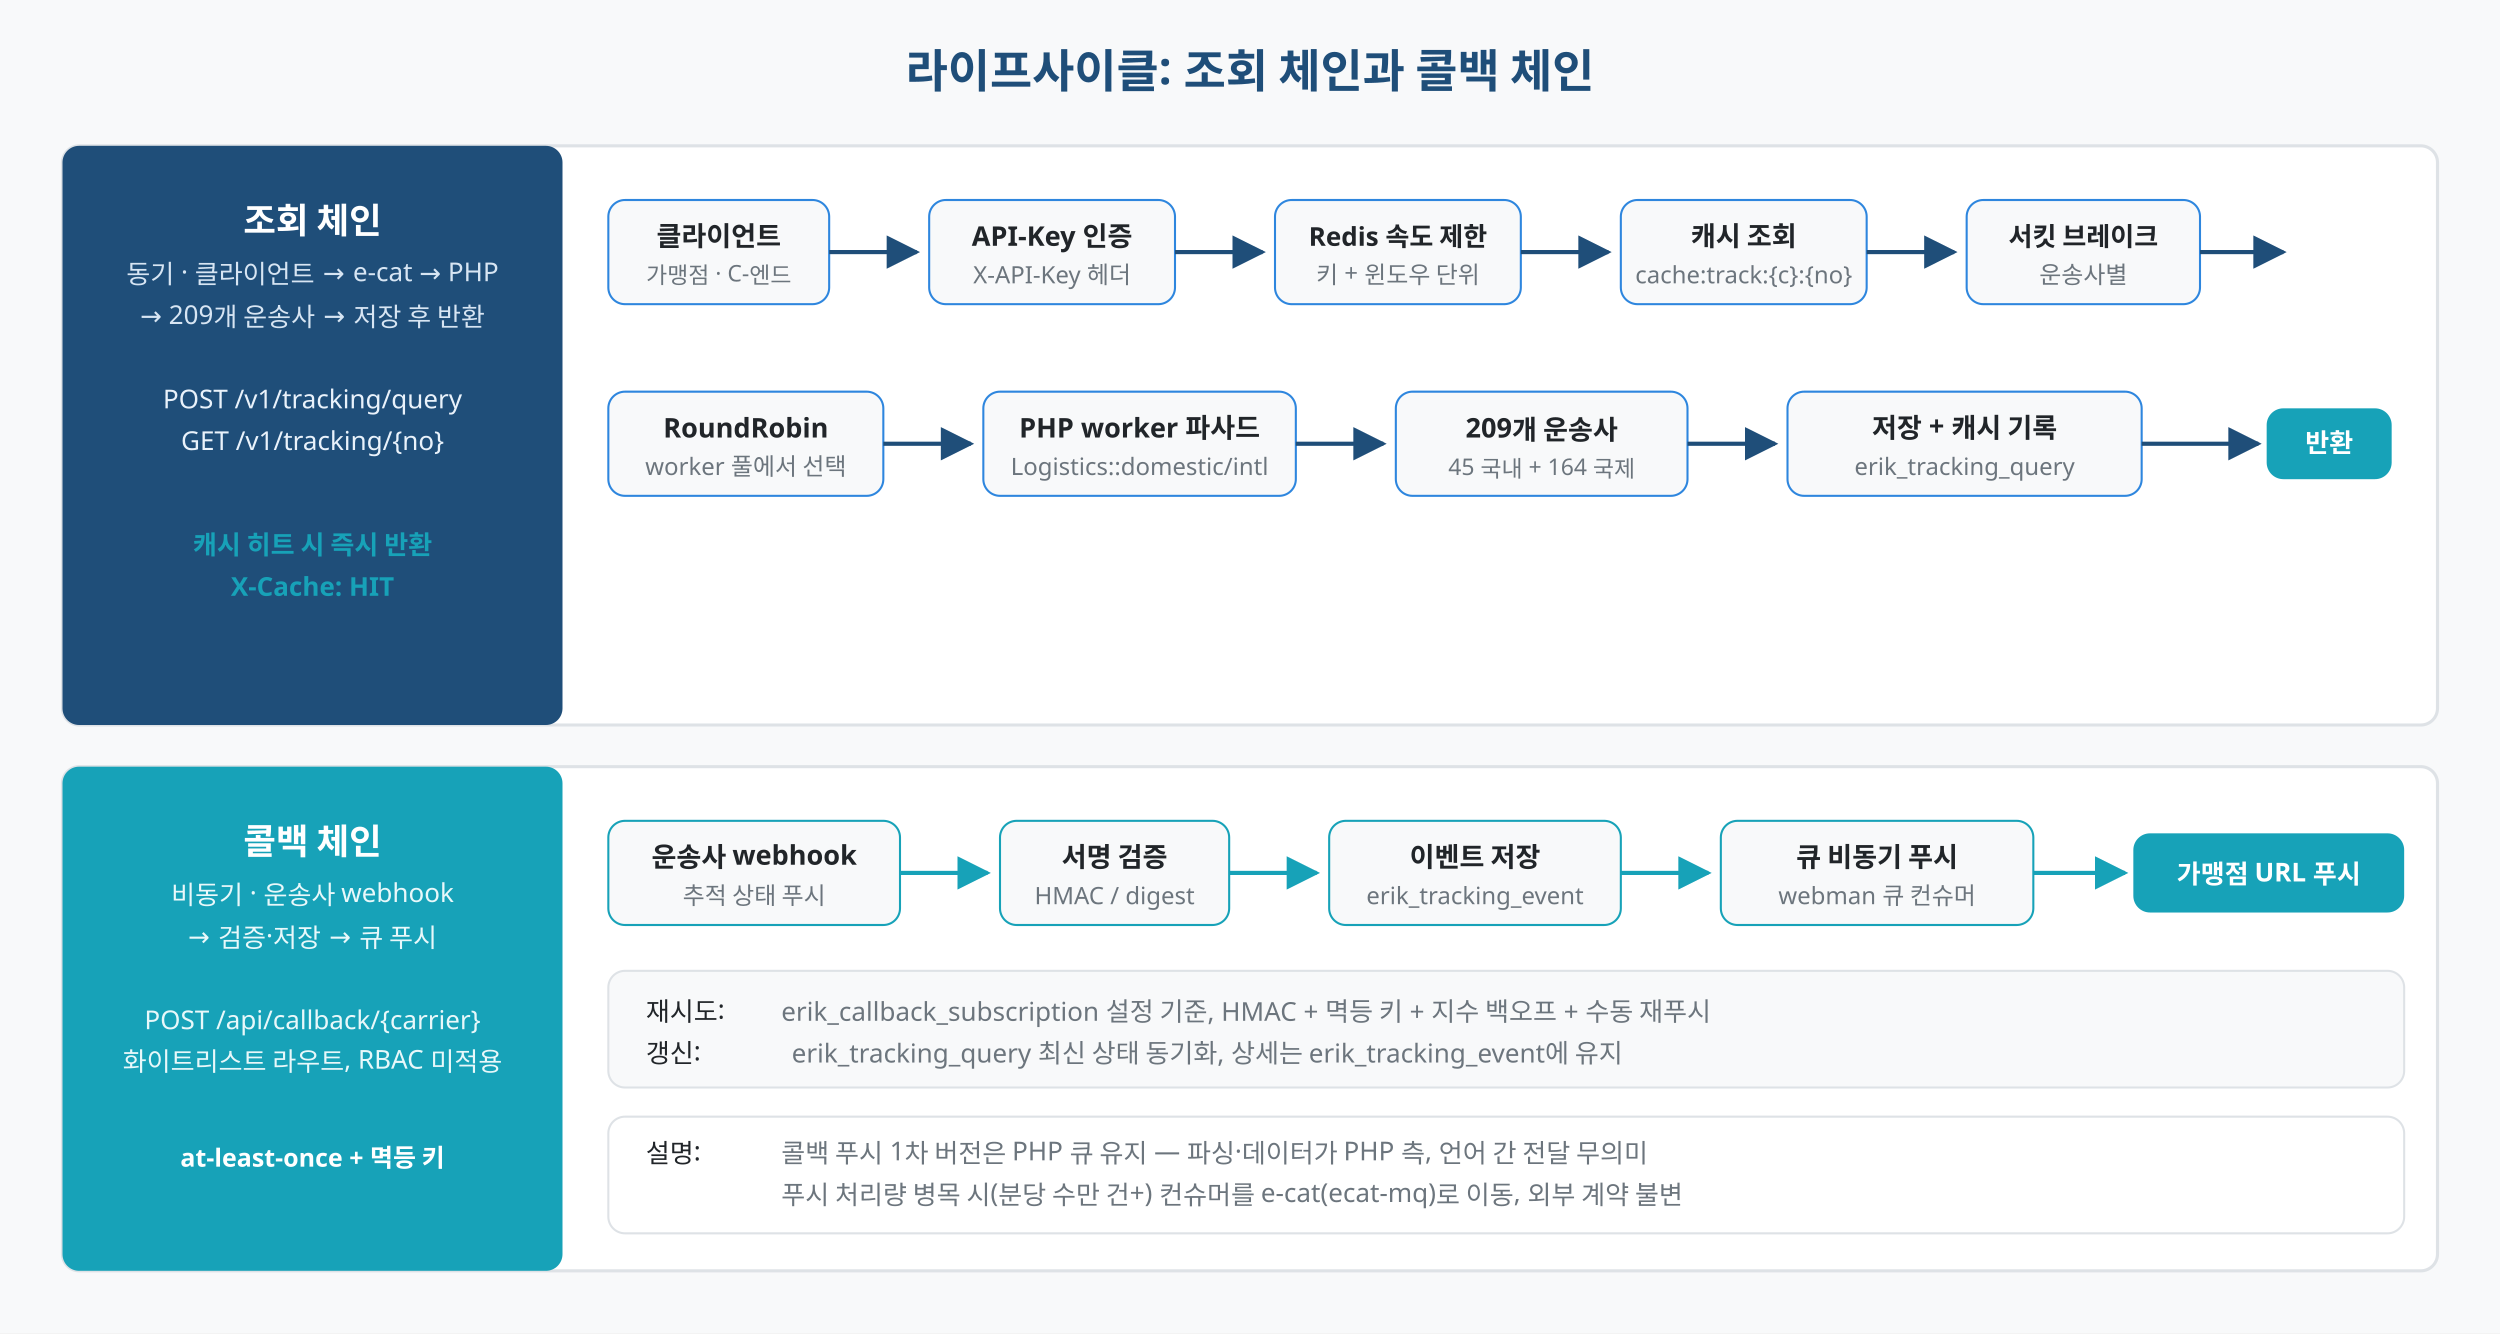
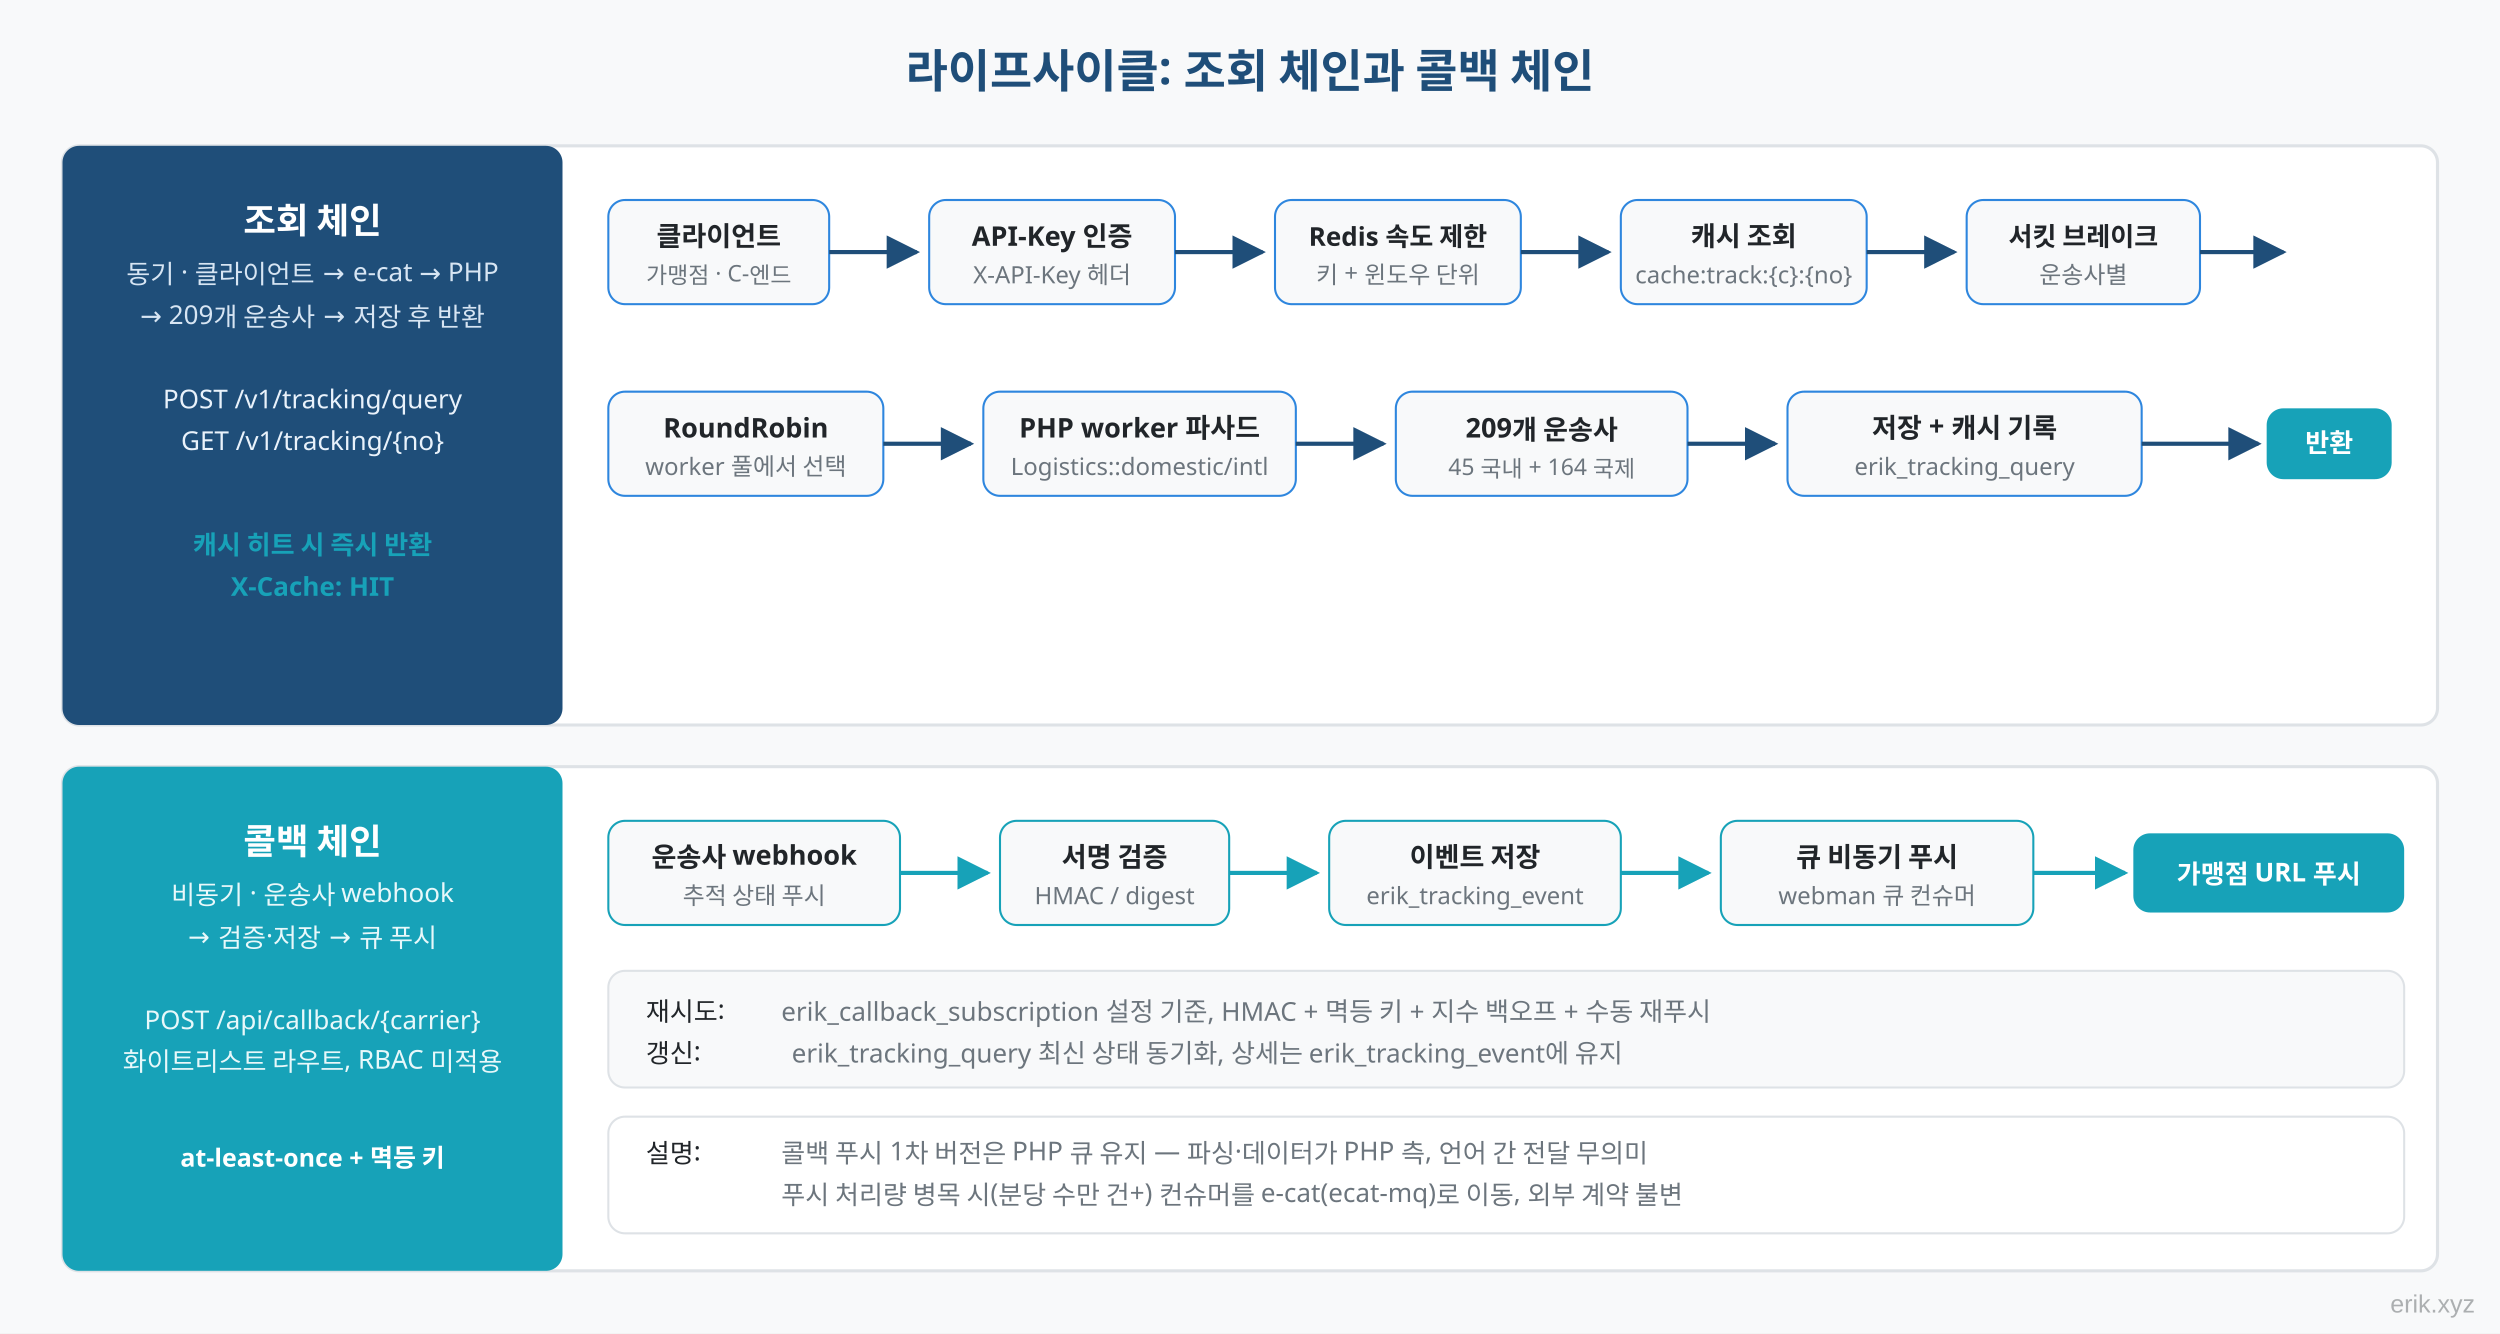
<svg xmlns="http://www.w3.org/2000/svg" viewBox="0 0 1200 640" font-family="'PingFang SC','Noto Sans SC','Microsoft YaHei',sans-serif">
  <defs>
    <marker id="arrow" viewBox="0 0 10 10" refX="9" refY="5" markerWidth="8" markerHeight="8" orient="auto-start-reverse">
      <path d="M0,0 L10,5 L0,10 z" fill="#1F4E79" />
    </marker>
    <marker id="arrow2" viewBox="0 0 10 10" refX="9" refY="5" markerWidth="8" markerHeight="8" orient="auto-start-reverse">
      <path d="M0,0 L10,5 L0,10 z" fill="#17A2B8" />
    </marker>
  </defs>
  <rect x="0" y="0" width="1200" height="640" fill="#F8F9FA" />
  <text x="600" y="42" text-anchor="middle" font-size="22" font-weight="bold" fill="#1F4E79">라이프사이클: 조회 체인과 콜백 체인</text>
  <rect x="30" y="70" width="1140" height="278" rx="8" fill="#FFFFFF" stroke="#DEE2E6" stroke-width="1.5" />
  <rect x="30" y="70" width="240" height="278" rx="8" fill="#1F4E79" />
  <text x="150" y="112" text-anchor="middle" font-size="17" font-weight="bold" fill="#FFFFFF">조회 체인</text>
  <text x="150" y="136" text-anchor="middle" font-size="12.5" fill="#D7E5F3">동기 · 클라이언트 → e-cat → PHP</text>
  <text x="150" y="156" text-anchor="middle" font-size="12.5" fill="#D7E5F3">→ 209개 운송사 → 저장 후 반환</text>
  <text x="150" y="196" text-anchor="middle" font-size="12.5" fill="#E9F2FB">POST /v1/tracking/query</text>
  <text x="150" y="216" text-anchor="middle" font-size="12.5" fill="#E9F2FB">GET /v1/tracking/{no}</text>
  <text x="150" y="266" text-anchor="middle" font-size="12.5" fill="#17A2B8" font-weight="bold">캐시 히트 시 즉시 반환</text>
  <text x="150" y="286" text-anchor="middle" font-size="12.5" fill="#17A2B8" font-weight="bold">X-Cache: HIT</text>
  <g font-size="13" fill="#212529">
    <rect x="292" y="96" width="106" height="50" rx="8" fill="#F8F9FA" stroke="#2E86DE" />
    <text x="345" y="118" text-anchor="middle" font-weight="bold">클라이언트</text>
    <text x="345" y="136" text-anchor="middle" font-size="11" fill="#6C757D">가맹점 · C-엔드</text>
    <line x1="398" y1="121" x2="440" y2="121" stroke="#1F4E79" stroke-width="2" marker-end="url(#arrow)" />
    <rect x="446" y="96" width="118" height="50" rx="8" fill="#F8F9FA" stroke="#2E86DE" />
    <text x="505" y="118" text-anchor="middle" font-weight="bold">API-Key 인증</text>
    <text x="505" y="136" text-anchor="middle" font-size="11.5" fill="#6C757D">X-API-Key 헤더</text>
    <line x1="564" y1="121" x2="606" y2="121" stroke="#1F4E79" stroke-width="2" marker-end="url(#arrow)" />
    <rect x="612" y="96" width="118" height="50" rx="8" fill="#F8F9FA" stroke="#2E86DE" />
    <text x="671" y="118" text-anchor="middle" font-size="12.5" font-weight="bold">Redis 속도 제한</text>
    <text x="671" y="136" text-anchor="middle" font-size="11.5" fill="#6C757D">키 + 윈도우 단위</text>
    <line x1="730" y1="121" x2="772" y2="121" stroke="#1F4E79" stroke-width="2" marker-end="url(#arrow)" />
    <rect x="778" y="96" width="118" height="50" rx="8" fill="#F8F9FA" stroke="#2E86DE" />
    <text x="837" y="118" text-anchor="middle" font-weight="bold">캐시 조회</text>
    <text x="837" y="136" text-anchor="middle" font-size="11.5" fill="#6C757D">cache:track:{c}:{no}</text>
    <line x1="896" y1="121" x2="938" y2="121" stroke="#1F4E79" stroke-width="2" marker-end="url(#arrow)" />
    <rect x="944" y="96" width="112" height="50" rx="8" fill="#F8F9FA" stroke="#2E86DE" />
    <text x="1000" y="118" text-anchor="middle" font-size="12.5" font-weight="bold">서킷 브레이크</text>
    <text x="1000" y="136" text-anchor="middle" font-size="11.5" fill="#6C757D">운송사별</text>
    <line x1="1056" y1="121" x2="1096" y2="121" stroke="#1F4E79" stroke-width="2" marker-end="url(#arrow)" />
  </g>
  <g font-size="13" fill="#212529">
    <rect x="292" y="188" width="132" height="50" rx="8" fill="#F8F9FA" stroke="#2E86DE" />
    <text x="358" y="210" text-anchor="middle" font-weight="bold">RoundRobin</text>
    <text x="358" y="228" text-anchor="middle" font-size="11.5" fill="#6C757D">worker 풀에서 선택</text>
    <line x1="424" y1="213" x2="466" y2="213" stroke="#1F4E79" stroke-width="2" marker-end="url(#arrow)" />
    <rect x="472" y="188" width="150" height="50" rx="8" fill="#F8F9FA" stroke="#2E86DE" />
    <text x="547" y="210" text-anchor="middle" font-weight="bold">PHP worker 파사드</text>
    <text x="547" y="228" text-anchor="middle" font-size="11.5" fill="#6C757D">Logistics::domestic/intl</text>
    <line x1="622" y1="213" x2="664" y2="213" stroke="#1F4E79" stroke-width="2" marker-end="url(#arrow)" />
    <rect x="670" y="188" width="140" height="50" rx="8" fill="#F8F9FA" stroke="#2E86DE" />
    <text x="740" y="210" text-anchor="middle" font-weight="bold">209개 운송사</text>
    <text x="740" y="228" text-anchor="middle" font-size="11" fill="#6C757D">45 국내 + 164 국제</text>
    <line x1="810" y1="213" x2="852" y2="213" stroke="#1F4E79" stroke-width="2" marker-end="url(#arrow)" />
    <rect x="858" y="188" width="170" height="50" rx="8" fill="#F8F9FA" stroke="#2E86DE" />
    <text x="943" y="210" text-anchor="middle" font-weight="bold">저장 + 캐시 기록</text>
    <text x="943" y="228" text-anchor="middle" font-size="11.5" fill="#6C757D">erik_tracking_query</text>
    <line x1="1028" y1="213" x2="1084" y2="213" stroke="#1F4E79" stroke-width="2" marker-end="url(#arrow)" />
    <rect x="1088" y="196" width="60" height="34" rx="8" fill="#17A2B8" />
    <text x="1118" y="217" text-anchor="middle" font-size="12.5" font-weight="bold" fill="#FFFFFF">반환</text>
  </g>
  <rect x="30" y="368" width="1140" height="242" rx="8" fill="#FFFFFF" stroke="#DEE2E6" stroke-width="1.5" />
  <rect x="30" y="368" width="240" height="242" rx="8" fill="#17A2B8" />
  <text x="150" y="410" text-anchor="middle" font-size="17" font-weight="bold" fill="#FFFFFF">콜백 체인</text>
  <text x="150" y="434" text-anchor="middle" font-size="12.5" fill="#E8F8FA">비동기 · 운송사 webhook</text>
  <text x="150" y="454" text-anchor="middle" font-size="12.5" fill="#E8F8FA">→ 검증·저장 → 큐 푸시</text>
  <text x="150" y="494" text-anchor="middle" font-size="12.5" fill="#E8F8FA">POST /api/callback/{carrier}</text>
  <text x="150" y="514" text-anchor="middle" font-size="12.5" fill="#E8F8FA">화이트리스트 라우트, RBAC 미적용</text>
  <text x="150" y="560" text-anchor="middle" font-size="12" fill="#FFFFFF" font-weight="bold">at-least-once + 멱등 키</text>
  <g font-size="13" fill="#212529">
    <rect x="292" y="394" width="140" height="50" rx="8" fill="#F8F9FA" stroke="#17A2B8" />
    <text x="362" y="416" text-anchor="middle" font-weight="bold">운송사 webhook</text>
    <text x="362" y="434" text-anchor="middle" font-size="11.5" fill="#6C757D">추적 상태 푸시</text>
    <line x1="432" y1="419" x2="474" y2="419" stroke="#17A2B8" stroke-width="2" marker-end="url(#arrow2)" />
    <rect x="480" y="394" width="110" height="50" rx="8" fill="#F8F9FA" stroke="#17A2B8" />
    <text x="535" y="416" text-anchor="middle" font-weight="bold">서명 검증</text>
    <text x="535" y="434" text-anchor="middle" font-size="11.5" fill="#6C757D">HMAC / digest</text>
    <line x1="590" y1="419" x2="632" y2="419" stroke="#17A2B8" stroke-width="2" marker-end="url(#arrow2)" />
    <rect x="638" y="394" width="140" height="50" rx="8" fill="#F8F9FA" stroke="#17A2B8" />
    <text x="708" y="416" text-anchor="middle" font-weight="bold">이벤트 저장</text>
    <text x="708" y="434" text-anchor="middle" font-size="11.5" fill="#6C757D">erik_tracking_event</text>
    <line x1="778" y1="419" x2="820" y2="419" stroke="#17A2B8" stroke-width="2" marker-end="url(#arrow2)" />
    <rect x="826" y="394" width="150" height="50" rx="8" fill="#F8F9FA" stroke="#17A2B8" />
    <text x="901" y="416" text-anchor="middle" font-weight="bold">큐 비동기 푸시</text>
    <text x="901" y="434" text-anchor="middle" font-size="11.5" fill="#6C757D">webman 큐 컨슈머</text>
    <line x1="976" y1="419" x2="1020" y2="419" stroke="#17A2B8" stroke-width="2" marker-end="url(#arrow2)" />
    <rect x="1024" y="400" width="130" height="38" rx="8" fill="#17A2B8" />
    <text x="1089" y="424" text-anchor="middle" font-size="12.5" font-weight="bold" fill="#FFFFFF">가맹점 URL 푸시</text>
  </g>
  <g font-size="12.5" fill="#6C757D">
    <rect x="292" y="466" width="862" height="56" rx="8" fill="#F8F9FA" stroke="#DEE2E6" />
    <text x="310" y="490" fill="#212529">재시도:</text>
    <text x="375" y="490">erik_callback_subscription 설정 기준, HMAC + 멱등 키 + 지수 백오프 + 수동 재푸시</text>
    <text x="310" y="510" fill="#212529">갱신:</text>
    <text x="380" y="510">erik_tracking_query 최신 상태 동기화, 상세는 erik_tracking_event에 유지</text>
  </g>
  <g font-size="12.5" fill="#6C757D">
    <rect x="292" y="536" width="862" height="56" rx="8" fill="#FFFFFF" stroke="#DEE2E6" />
    <text x="310" y="558" fill="#212529">설명:</text>
    <text x="375" y="558">콜백 푸시 1차 버전은 PHP 큐 유지 — 파싱·데이터가 PHP 측, 언어 간 전달 무의미</text>
    <text x="375" y="578">푸시 처리량 병목 시(분당 수만 건+) 컨슈머를 e-cat(ecat-mq)로 이동, 외부 계약 불변</text>
  </g>
+   <text x="1188" y="630" fill="rgba(33,37,41,0.35)" font-size="12" font-family="Arial, sans-serif" text-anchor="end">erik.xyz</text>
</svg>
